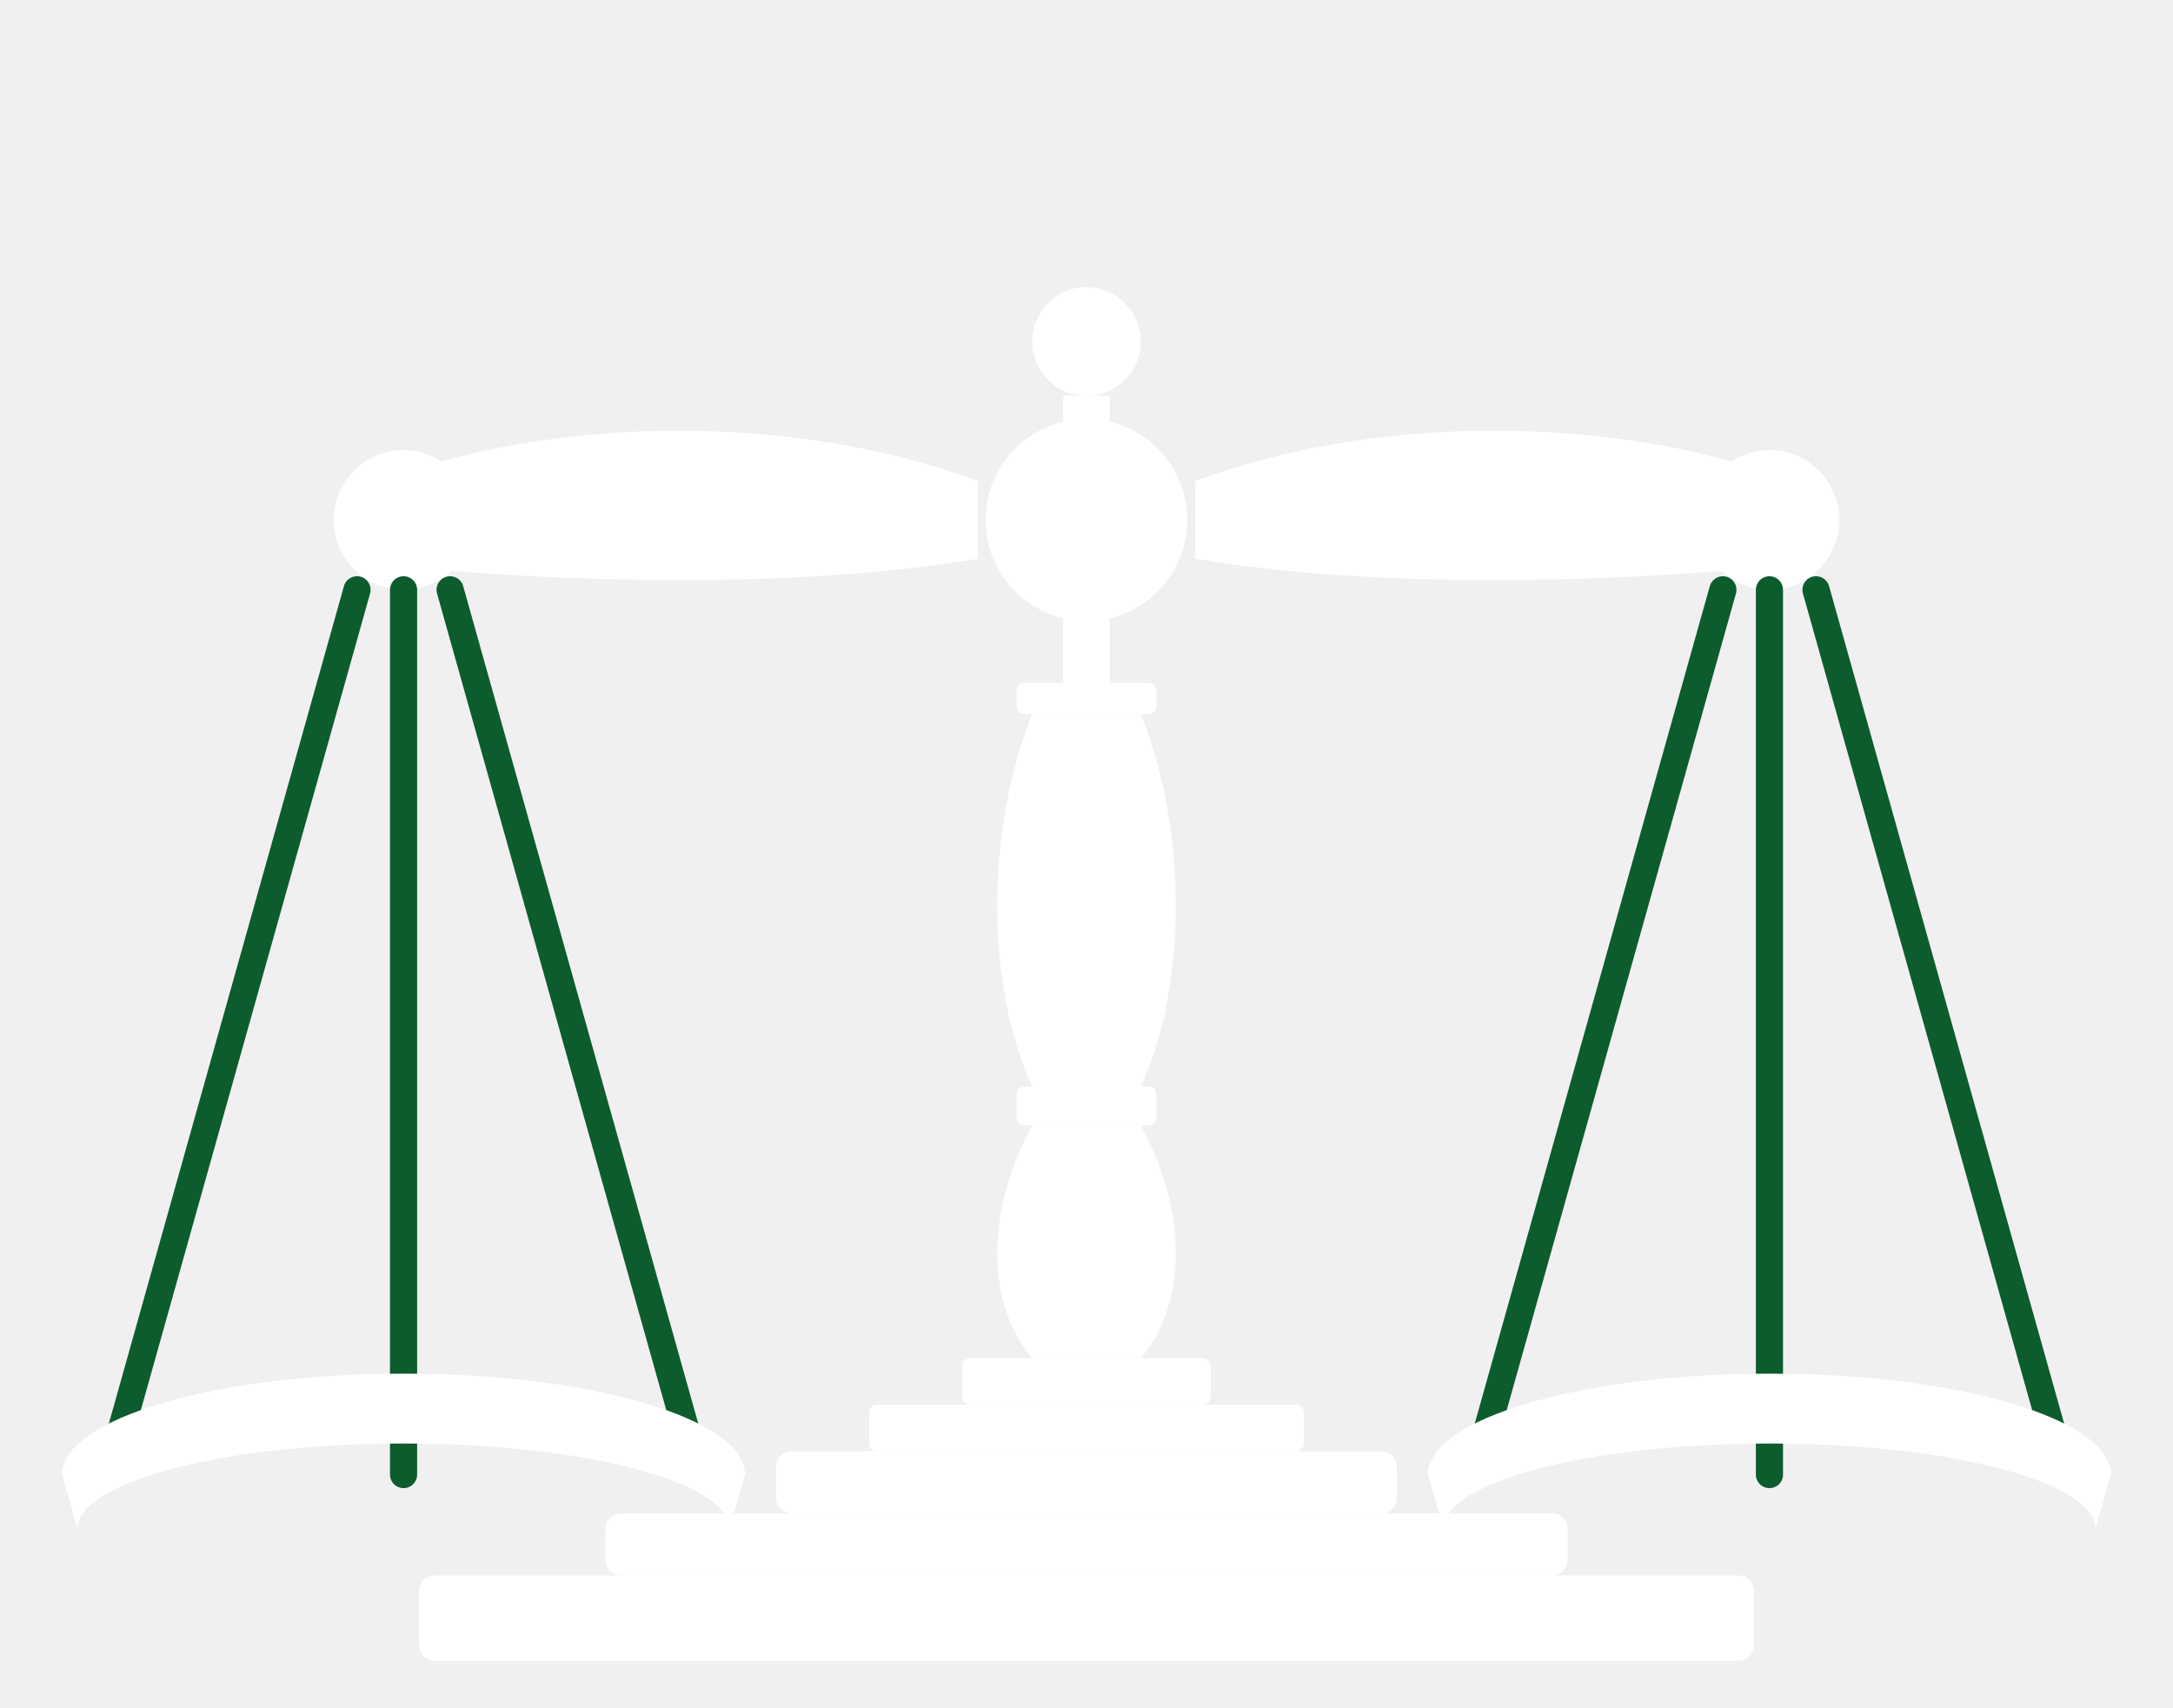
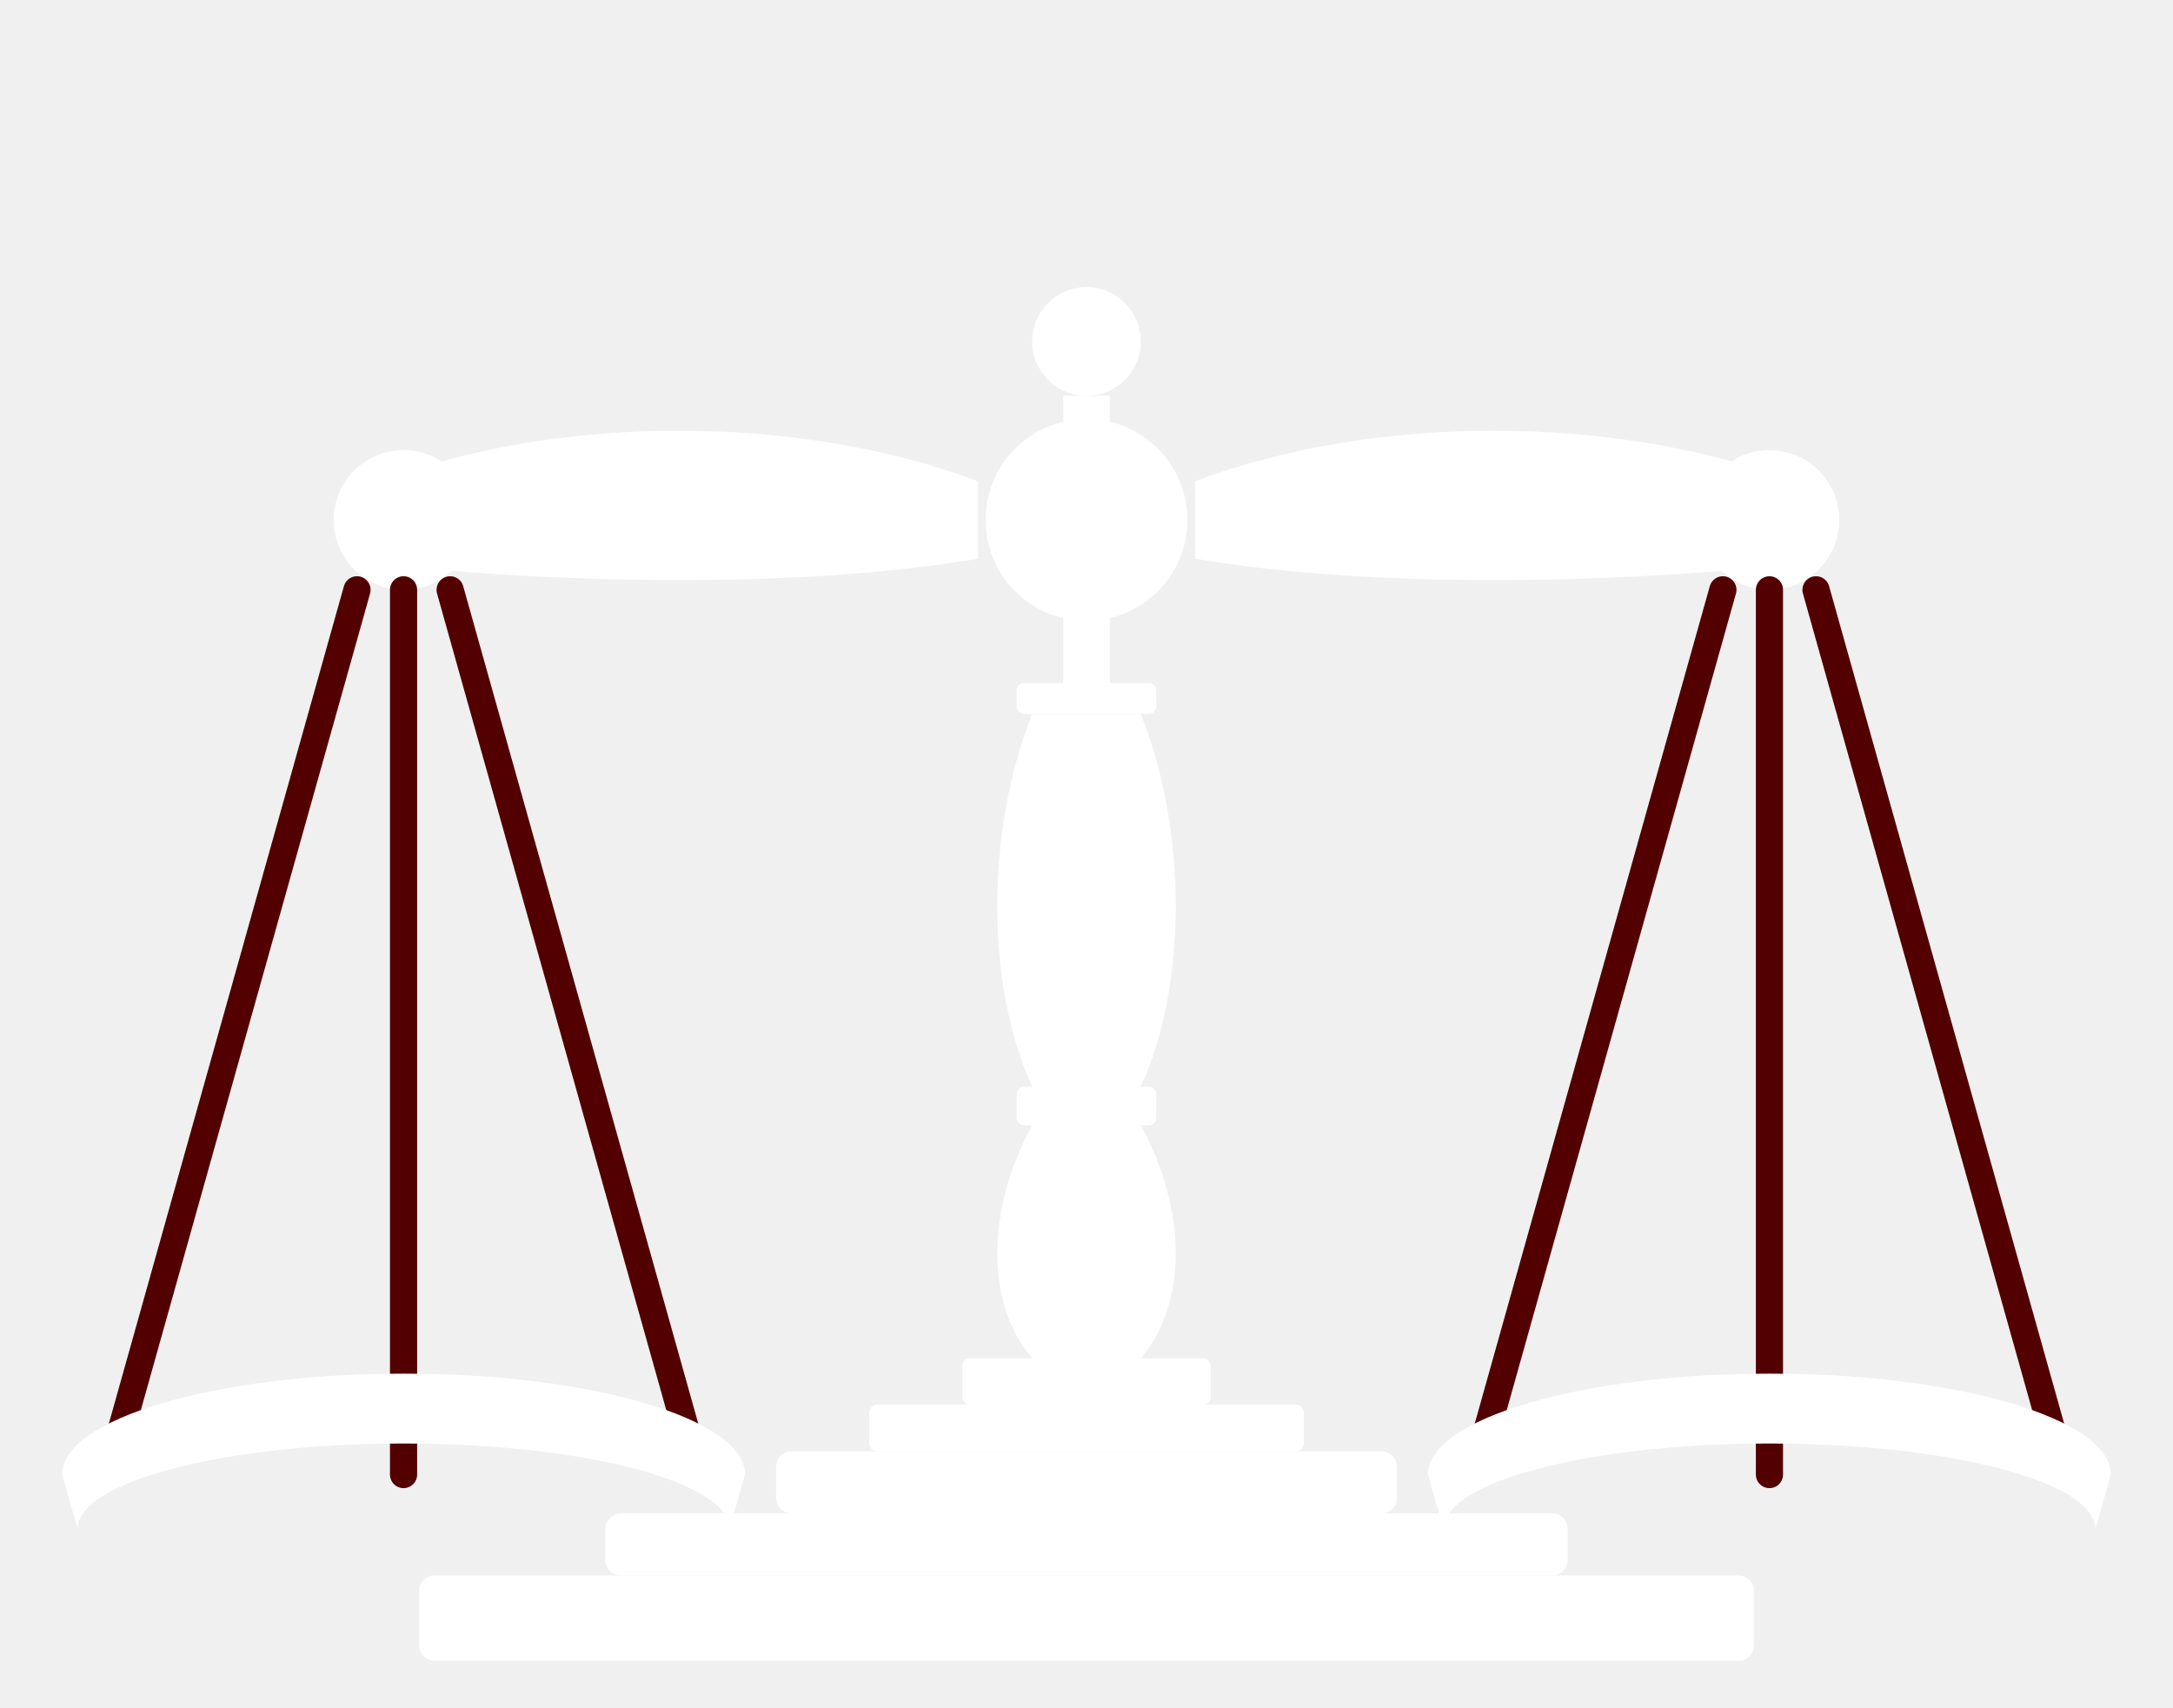
<svg xmlns="http://www.w3.org/2000/svg" viewBox="0 0 280 220" fill="none">
  <circle cx="140" cy="44" r="7" fill="#FFFFFF" />
  <rect x="137" y="51" width="6" height="9" fill="#FFFFFF" />
  <rect x="131" y="59" width="18" height="4" rx="1" fill="#FFFFFF" />
  <rect x="137" y="79" width="6" height="10" fill="#FFFFFF" />
  <rect x="131" y="88" width="18" height="4" rx="1" fill="#FFFFFF" />
  <path d="M 133,92 C 127,107 127,127 133,140 L 147,140 C 153,127 153,107 147,92 Z" fill="#FFFFFF" />
  <rect x="131" y="140" width="18" height="5" rx="1" fill="#FFFFFF" />
  <path d="M 133,145 C 127,156 127,168 133,175 L 147,175 C 153,168 153,156 147,145 Z" fill="#FFFFFF" />
  <rect x="124" y="175" width="32" height="6" rx="1" fill="#FFFFFF" />
  <rect x="112" y="181" width="56" height="6" rx="1" fill="#FFFFFF" />
  <path d="M 126,62 C 102,53 72,54 52,61            L 52,73 C 72,75 102,76 126,72 Z" fill="#FFFFFF" />
  <path d="M 154,62 C 178,53 208,54 228,61            L 228,73 C 208,75 178,76 154,72 Z" fill="#FFFFFF" />
  <circle cx="140" cy="67" r="13" fill="#FFFFFF" />
  <circle cx="140" cy="67" r="8" fill="#FFFFFF" />
  <circle cx="140" cy="67" r="4" fill="#FFFFFF" />
  <circle cx="52" cy="67" r="9" fill="#FFFFFF" />
  <circle cx="52" cy="67" r="5" fill="#FFFFFF" />
  <circle cx="52" cy="67" r="2.5" fill="#FFFFFF" />
  <circle cx="228" cy="67" r="9" fill="#FFFFFF" />
  <circle cx="228" cy="67" r="5" fill="#FFFFFF" />
  <circle cx="228" cy="67" r="2.5" fill="#FFFFFF" />
-   <line x1="46" y1="76" x2="14" y2="190" stroke="#0D5C2E" stroke-width="3.5" stroke-linecap="round" />
-   <line x1="52" y1="76" x2="52" y2="190" stroke="#0D5C2E" stroke-width="3.5" stroke-linecap="round" />
-   <line x1="58" y1="76" x2="90" y2="190" stroke="#0D5C2E" stroke-width="3.5" stroke-linecap="round" />
-   <line x1="222" y1="76" x2="190" y2="190" stroke="#0D5C2E" stroke-width="3.5" stroke-linecap="round" />
-   <line x1="228" y1="76" x2="228" y2="190" stroke="#0D5C2E" stroke-width="3.5" stroke-linecap="round" />
-   <line x1="234" y1="76" x2="266" y2="190" stroke="#0D5C2E" stroke-width="3.5" stroke-linecap="round" />
+   <line x1="46" y1="76" x2="14" y2="190" stroke="#520000" stroke-width="3.5" stroke-linecap="round" />
+   <line x1="52" y1="76" x2="52" y2="190" stroke="#520000" stroke-width="3.5" stroke-linecap="round" />
+   <line x1="58" y1="76" x2="90" y2="190" stroke="#520000" stroke-width="3.5" stroke-linecap="round" />
+   <line x1="222" y1="76" x2="190" y2="190" stroke="#520000" stroke-width="3.5" stroke-linecap="round" />
+   <line x1="228" y1="76" x2="228" y2="190" stroke="#520000" stroke-width="3.5" stroke-linecap="round" />
+   <line x1="234" y1="76" x2="266" y2="190" stroke="#520000" stroke-width="3.5" stroke-linecap="round" />
  <path d="M 8,190 A 44 13 0 0 1 96,190 L 94,197 A 42 11 0 0 0 10,197 Z" fill="#FFFFFF" />
  <path d="M 184,190 A 44 13 0 0 1 272,190 L 270,197 A 42 11 0 0 0 186,197 Z" fill="#FFFFFF" />
  <rect x="100" y="187" width="80" height="8" rx="2" fill="#FFFFFF" />
  <rect x="78" y="195" width="124" height="8" rx="2" fill="#FFFFFF" />
  <rect x="54" y="203" width="172" height="11" rx="2" fill="#FFFFFF" />
</svg>
